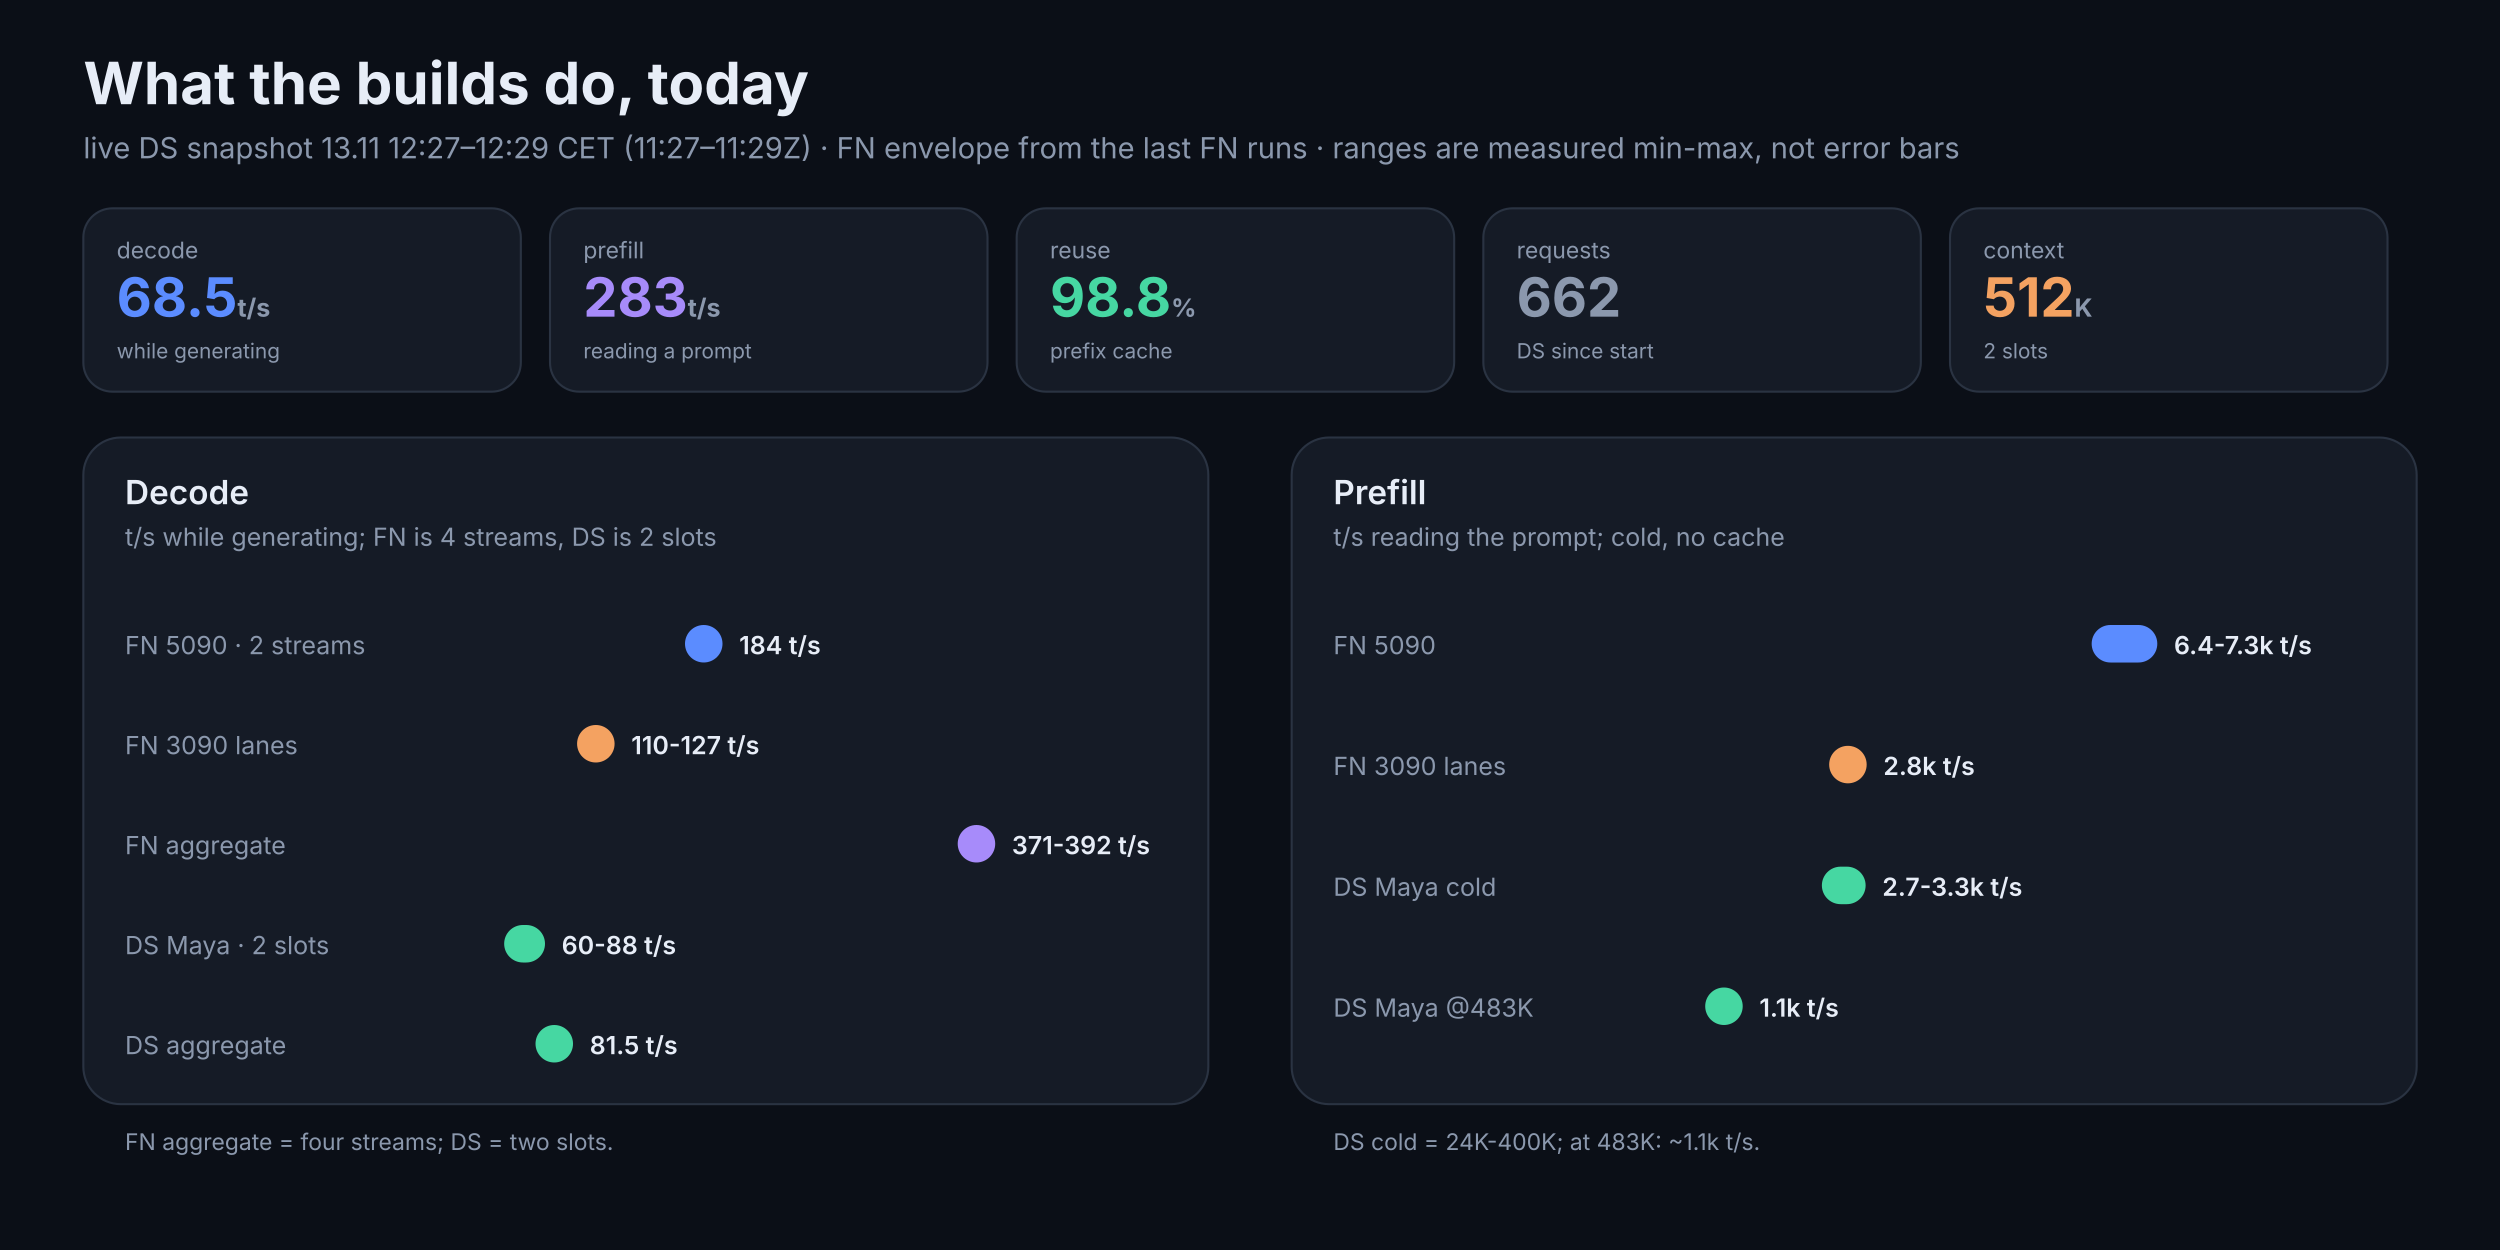
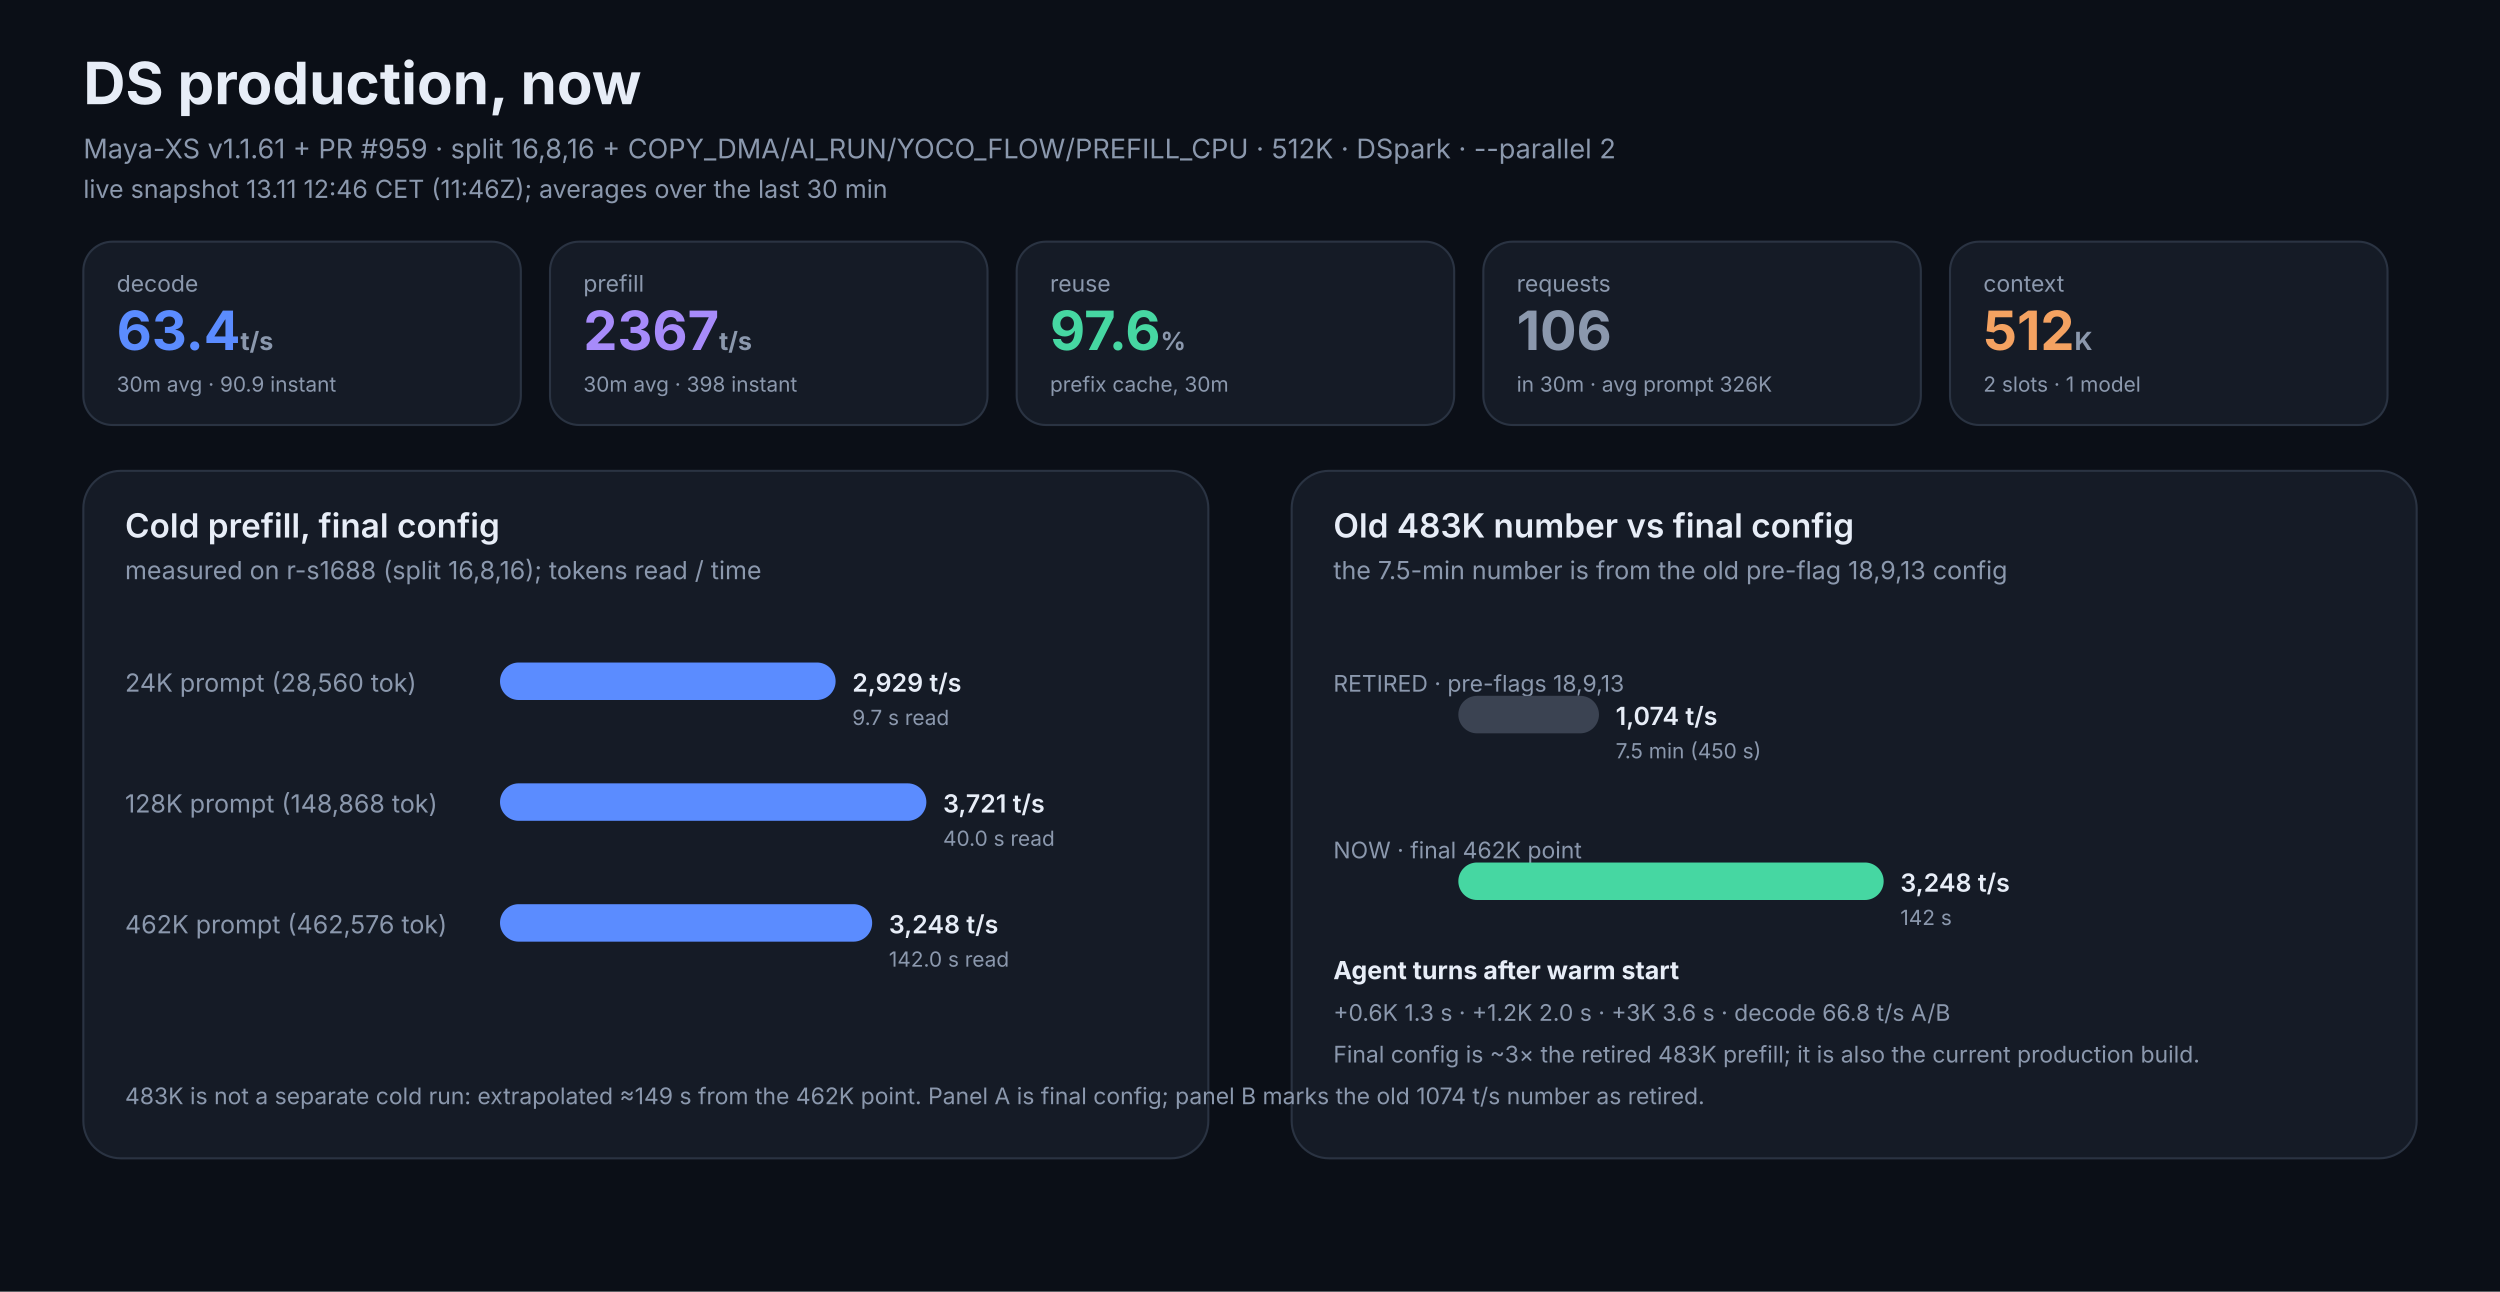
- <svg xmlns="http://www.w3.org/2000/svg" viewBox="0 0 1200 600" width="1200" height="600" font-family="Inter, system-ui, -apple-system, Segoe UI, sans-serif">
+ <svg xmlns="http://www.w3.org/2000/svg" viewBox="0 0 1200 620" width="1200" height="620" font-family="Inter, system-ui, -apple-system, Segoe UI, sans-serif">
  <rect width="100%" height="100%" fill="#0b0f17" />
-   <text x="40" y="50" fill="#e7edf7" font-size="28" font-weight="700">What the builds do, today</text>
-   <text x="40" y="76" fill="#8b98ad" font-size="14">live DS snapshot 13.11 12:27–12:29 CET (11:27–11:29Z) · FN envelope from the last FN runs · ranges are measured min-max, not error bars</text>
-   <rect x="40" y="100" width="210" height="88" rx="14" fill="#151b26" stroke="#2a3342" />
-   <text x="56" y="124" fill="#8b98ad" font-size="11">decode</text>
-   <text x="56" y="152" fill="#5b8cff" font-size="26" font-weight="700">68.5<tspan font-size="12" fill="#8b98ad"> t/s</tspan>
+   <text x="40" y="50" fill="#e7edf7" font-size="28" font-weight="700">DS production, now</text>
+   <text x="40" y="76" fill="#8b98ad" font-size="13">Maya-XS v1.1.61 + PR #959 · split 16,8,16 + COPY_DMA/AI_RUN/YOCO_FLOW/PREFILL_CPU · 512K · DSpark · --parallel 2</text>
+   <text x="40" y="95" fill="#8b98ad" font-size="12">live snapshot 13.11 12:46 CET (11:46Z); averages over the last 30 min</text>
+   <rect x="40" y="116" width="210" height="88" rx="14" fill="#151b26" stroke="#2a3342" />
+   <text x="56" y="140" fill="#8b98ad" font-size="11">decode</text>
+   <text x="56" y="168" fill="#5b8cff" font-size="26" font-weight="700">63.4<tspan font-size="12" fill="#8b98ad"> t/s</tspan>
  </text>
-   <text x="56" y="172" fill="#8b98ad" font-size="10">while generating</text>
-   <rect x="264" y="100" width="210" height="88" rx="14" fill="#151b26" stroke="#2a3342" />
-   <text x="280" y="124" fill="#8b98ad" font-size="11">prefill</text>
-   <text x="280" y="152" fill="#a78bfa" font-size="26" font-weight="700">283<tspan font-size="12" fill="#8b98ad"> t/s</tspan>
+   <text x="56" y="188" fill="#8b98ad" font-size="10">30m avg · 90.9 instant</text>
+   <rect x="264" y="116" width="210" height="88" rx="14" fill="#151b26" stroke="#2a3342" />
+   <text x="280" y="140" fill="#8b98ad" font-size="11">prefill</text>
+   <text x="280" y="168" fill="#a78bfa" font-size="26" font-weight="700">2367<tspan font-size="12" fill="#8b98ad"> t/s</tspan>
  </text>
-   <text x="280" y="172" fill="#8b98ad" font-size="10">reading a prompt</text>
-   <rect x="488" y="100" width="210" height="88" rx="14" fill="#151b26" stroke="#2a3342" />
-   <text x="504" y="124" fill="#8b98ad" font-size="11">reuse</text>
-   <text x="504" y="152" fill="#46d7a2" font-size="26" font-weight="700">98.8<tspan font-size="12" fill="#8b98ad"> %</tspan>
+   <text x="280" y="188" fill="#8b98ad" font-size="10">30m avg · 398 instant</text>
+   <rect x="488" y="116" width="210" height="88" rx="14" fill="#151b26" stroke="#2a3342" />
+   <text x="504" y="140" fill="#8b98ad" font-size="11">reuse</text>
+   <text x="504" y="168" fill="#46d7a2" font-size="26" font-weight="700">97.6<tspan font-size="12" fill="#8b98ad"> %</tspan>
  </text>
-   <text x="504" y="172" fill="#8b98ad" font-size="10">prefix cache</text>
-   <rect x="712" y="100" width="210" height="88" rx="14" fill="#151b26" stroke="#2a3342" />
-   <text x="728" y="124" fill="#8b98ad" font-size="11">requests</text>
-   <text x="728" y="152" fill="#8b98ad" font-size="26" font-weight="700">662<tspan font-size="12" fill="#8b98ad"> </tspan>
+   <text x="504" y="188" fill="#8b98ad" font-size="10">prefix cache, 30m</text>
+   <rect x="712" y="116" width="210" height="88" rx="14" fill="#151b26" stroke="#2a3342" />
+   <text x="728" y="140" fill="#8b98ad" font-size="11">requests</text>
+   <text x="728" y="168" fill="#8b98ad" font-size="26" font-weight="700">106<tspan font-size="12" fill="#8b98ad"> </tspan>
  </text>
-   <text x="728" y="172" fill="#8b98ad" font-size="10">DS since start</text>
-   <rect x="936" y="100" width="210" height="88" rx="14" fill="#151b26" stroke="#2a3342" />
-   <text x="952" y="124" fill="#8b98ad" font-size="11">context</text>
-   <text x="952" y="152" fill="#f4a261" font-size="26" font-weight="700">512<tspan font-size="12" fill="#8b98ad"> K</tspan>
+   <text x="728" y="188" fill="#8b98ad" font-size="10">in 30m · avg prompt 326K</text>
+   <rect x="936" y="116" width="210" height="88" rx="14" fill="#151b26" stroke="#2a3342" />
+   <text x="952" y="140" fill="#8b98ad" font-size="11">context</text>
+   <text x="952" y="168" fill="#f4a261" font-size="26" font-weight="700">512<tspan font-size="12" fill="#8b98ad"> K</tspan>
  </text>
-   <text x="952" y="172" fill="#8b98ad" font-size="10">2 slots</text>
-   <rect x="40" y="210" width="540" height="320" rx="18" fill="#151b26" stroke="#2a3342" />
-   <rect x="620" y="210" width="540" height="320" rx="18" fill="#151b26" stroke="#2a3342" />
-   <text x="60" y="242" fill="#e7edf7" font-size="16" font-weight="600">Decode</text>
-   <text x="60" y="262" fill="#8b98ad" font-size="12">t/s while generating; FN is 4 streams, DS is 2 slots</text>
-   <text x="640" y="242" fill="#e7edf7" font-size="16" font-weight="600">Prefill</text>
-   <text x="640" y="262" fill="#8b98ad" font-size="12">t/s reading the prompt; cold, no cache</text>
-   <text x="60" y="314" fill="#8b98ad" font-size="12">FN 5090 · 2 streams</text>
-   <rect x="328.8" y="300" width="18" height="18" rx="9" fill="#5b8cff" />
-   <text x="354.8" y="314" fill="#e7edf7" font-size="12" font-weight="600">184 t/s</text>
-   <text x="60" y="362" fill="#8b98ad" font-size="12">FN 3090 lanes</text>
-   <rect x="277.0" y="348" width="18" height="18" rx="9" fill="#f4a261" />
-   <text x="303.0" y="362" fill="#e7edf7" font-size="12" font-weight="600">110-127 t/s</text>
-   <text x="60" y="410" fill="#8b98ad" font-size="12">FN aggregate</text>
-   <rect x="459.7" y="396" width="18" height="18" rx="9" fill="#a78bfa" />
-   <text x="485.7" y="410" fill="#e7edf7" font-size="12" font-weight="600">371-392 t/s</text>
-   <text x="60" y="458" fill="#8b98ad" font-size="12">DS Maya · 2 slots</text>
-   <rect x="242.0" y="444" width="19.6" height="18" rx="9" fill="#46d7a2" />
-   <text x="269.6" y="458" fill="#e7edf7" font-size="12" font-weight="600">60-88 t/s</text>
-   <text x="60" y="506" fill="#8b98ad" font-size="12">DS aggregate</text>
-   <rect x="257.05" y="492" width="18" height="18" rx="9" fill="#46d7a2" />
-   <text x="283.05" y="506" fill="#e7edf7" font-size="12" font-weight="600">81.5 t/s</text>
-   <text x="640" y="314" fill="#8b98ad" font-size="12">FN 5090</text>
-   <rect x="1004.0" y="300" width="31.5" height="18" rx="9" fill="#5b8cff" />
-   <text x="1043.5" y="314" fill="#e7edf7" font-size="12" font-weight="600">6.4-7.3k t/s</text>
-   <text x="640" y="372" fill="#8b98ad" font-size="12">FN 3090 lanes</text>
-   <rect x="878.0" y="358" width="18" height="18" rx="9" fill="#f4a261" />
-   <text x="904.0" y="372" fill="#e7edf7" font-size="12" font-weight="600">2.8k t/s</text>
-   <text x="640" y="430" fill="#8b98ad" font-size="12">DS Maya cold</text>
-   <rect x="874.5" y="416" width="21.0" height="18" rx="9" fill="#46d7a2" />
-   <text x="903.5" y="430" fill="#e7edf7" font-size="12" font-weight="600">2.7-3.3k t/s</text>
-   <text x="640" y="488" fill="#8b98ad" font-size="12">DS Maya @483K</text>
-   <rect x="818.5" y="474" width="18" height="18" rx="9" fill="#46d7a2" />
-   <text x="844.5" y="488" fill="#e7edf7" font-size="12" font-weight="600">1.1k t/s</text>
-   <text x="60" y="552" fill="#8b98ad" font-size="11">FN aggregate = four streams; DS = two slots.</text>
-   <text x="640" y="552" fill="#8b98ad" font-size="11">DS cold = 24K-400K; at 483K: ~1.1k t/s.</text>
+   <text x="952" y="188" fill="#8b98ad" font-size="10">2 slots · 1 model</text>
+   <rect x="40" y="226" width="540" height="330" rx="18" fill="#151b26" stroke="#2a3342" />
+   <rect x="620" y="226" width="540" height="330" rx="18" fill="#151b26" stroke="#2a3342" />
+   <text x="60" y="258" fill="#e7edf7" font-size="16" font-weight="600">Cold prefill, final config</text>
+   <text x="60" y="278" fill="#8b98ad" font-size="12">measured on r-s1688 (split 16,8,16); tokens read / time</text>
+   <text x="640" y="258" fill="#e7edf7" font-size="16" font-weight="600">Old 483K number vs final config</text>
+   <text x="640" y="278" fill="#8b98ad" font-size="12">the 7.5-min number is from the old pre-flag 18,9,13 config</text>
+   <text x="60" y="332" fill="#8b98ad" font-size="12">24K prompt (28,560 tok)</text>
+   <rect x="240" y="318" width="161.095" height="18" rx="9" fill="#5b8cff" />
+   <text x="409.095" y="332" fill="#e7edf7" font-size="12" font-weight="600">2,929 t/s</text>
+   <text x="409.095" y="348" fill="#8b98ad" font-size="10">9.7 s read</text>
+   <text x="60" y="390" fill="#8b98ad" font-size="12">128K prompt (148,868 tok)</text>
+   <rect x="240" y="376" width="204.655" height="18" rx="9" fill="#5b8cff" />
+   <text x="452.655" y="390" fill="#e7edf7" font-size="12" font-weight="600">3,721 t/s</text>
+   <text x="452.655" y="406" fill="#8b98ad" font-size="10">40.0 s read</text>
+   <text x="60" y="448" fill="#8b98ad" font-size="12">462K prompt (462,576 tok)</text>
+   <rect x="240" y="434" width="178.64" height="18" rx="9" fill="#5b8cff" />
+   <text x="426.64" y="448" fill="#e7edf7" font-size="12" font-weight="600">3,248 t/s</text>
+   <text x="426.64" y="464" fill="#8b98ad" font-size="10">142.0 s read</text>
+   <text x="60" y="530" fill="#8b98ad" font-size="11">483K is not a separate cold run: extrapolated ≈149 s from the 462K point. Panel A is final config; panel B marks the old 1074 t/s number as retired.</text>
+   <text x="640" y="332" fill="#8b98ad" font-size="11">RETIRED · pre-flags 18,9,13</text>
+   <rect x="700" y="334" width="67.509" height="18" rx="9" fill="#3b4352" />
+   <text x="775.509" y="348" fill="#e7edf7" font-size="12" font-weight="600">1,074 t/s</text>
+   <text x="775.509" y="364" fill="#8b98ad" font-size="10">7.5 min (450 s)</text>
+   <text x="640" y="412" fill="#8b98ad" font-size="11">NOW · final 462K point</text>
+   <rect x="700" y="414" width="204.16" height="18" rx="9" fill="#46d7a2" />
+   <text x="912.16" y="428" fill="#e7edf7" font-size="12" font-weight="600">3,248 t/s</text>
+   <text x="912.16" y="444" fill="#8b98ad" font-size="10">142 s</text>
+   <text x="640" y="470" fill="#e7edf7" font-size="12" font-weight="700">Agent turns after warm start</text>
+   <text x="640" y="490" fill="#8b98ad" font-size="11">+0.6K 1.3 s · +1.2K 2.0 s · +3K 3.6 s · decode 66.8 t/s A/B</text>
+   <text x="640" y="510" fill="#8b98ad" font-size="11">Final config is ~3× the retired 483K prefill; it is also the current production build.</text>
</svg>
